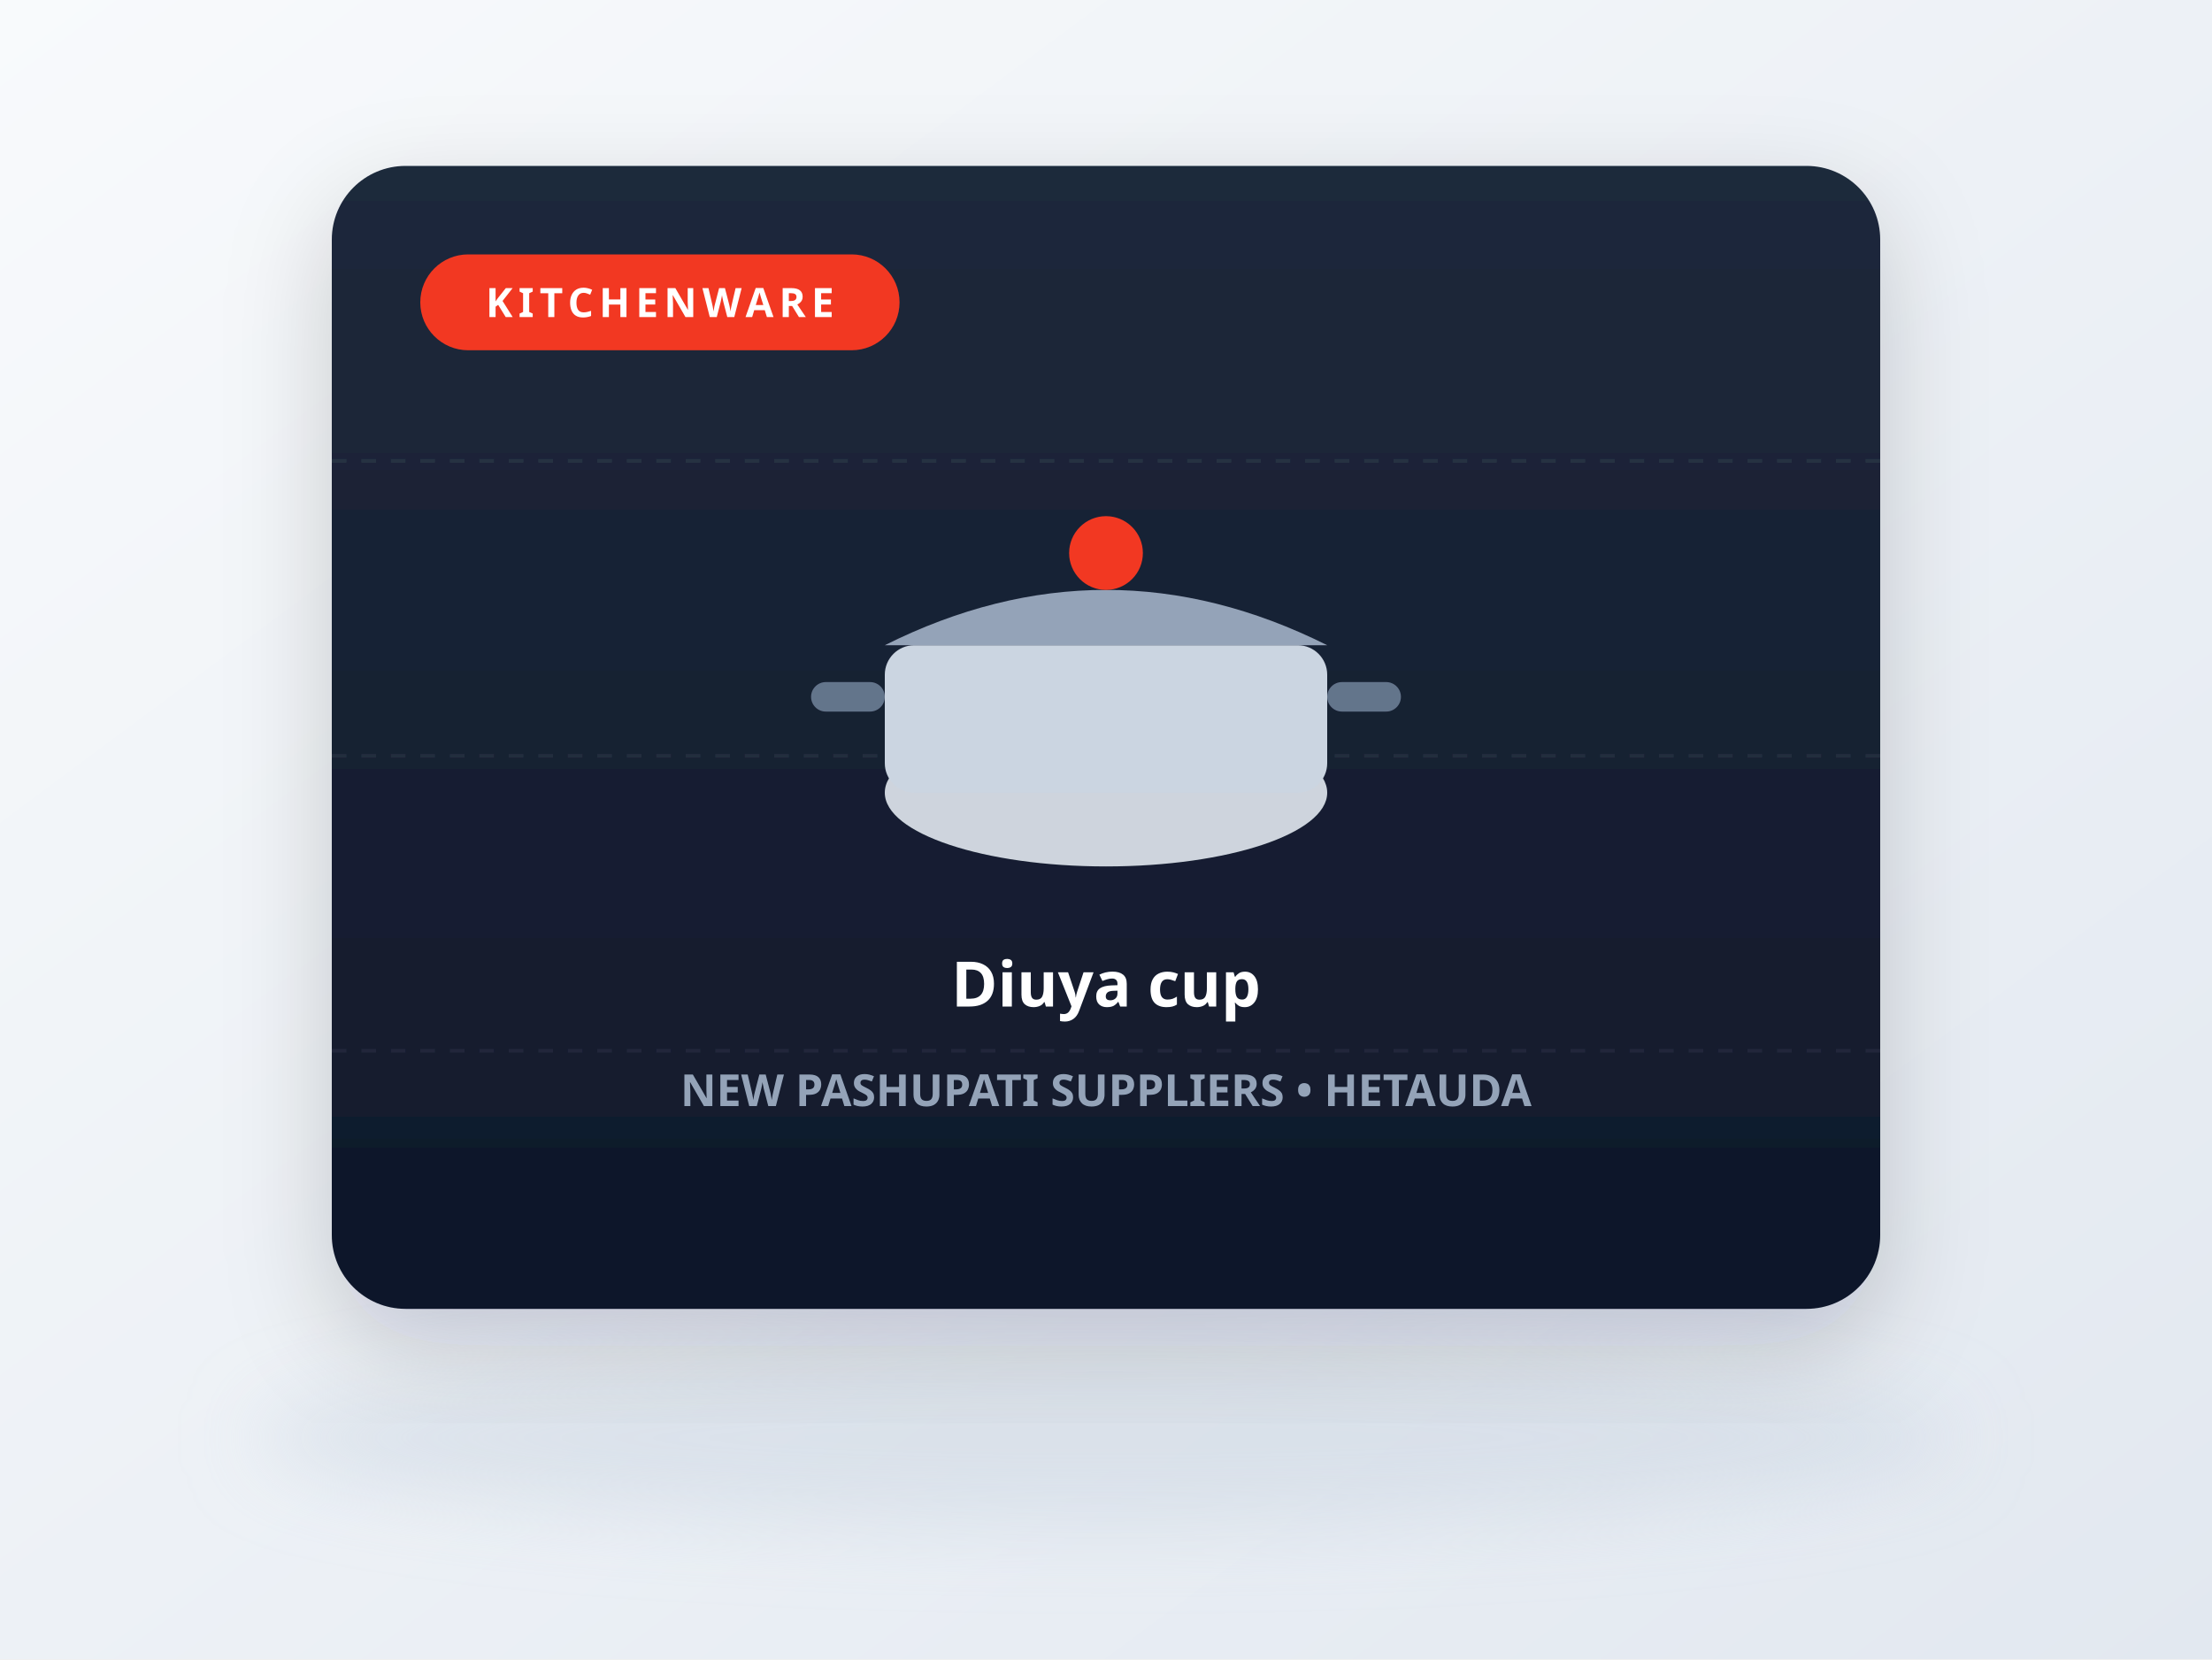
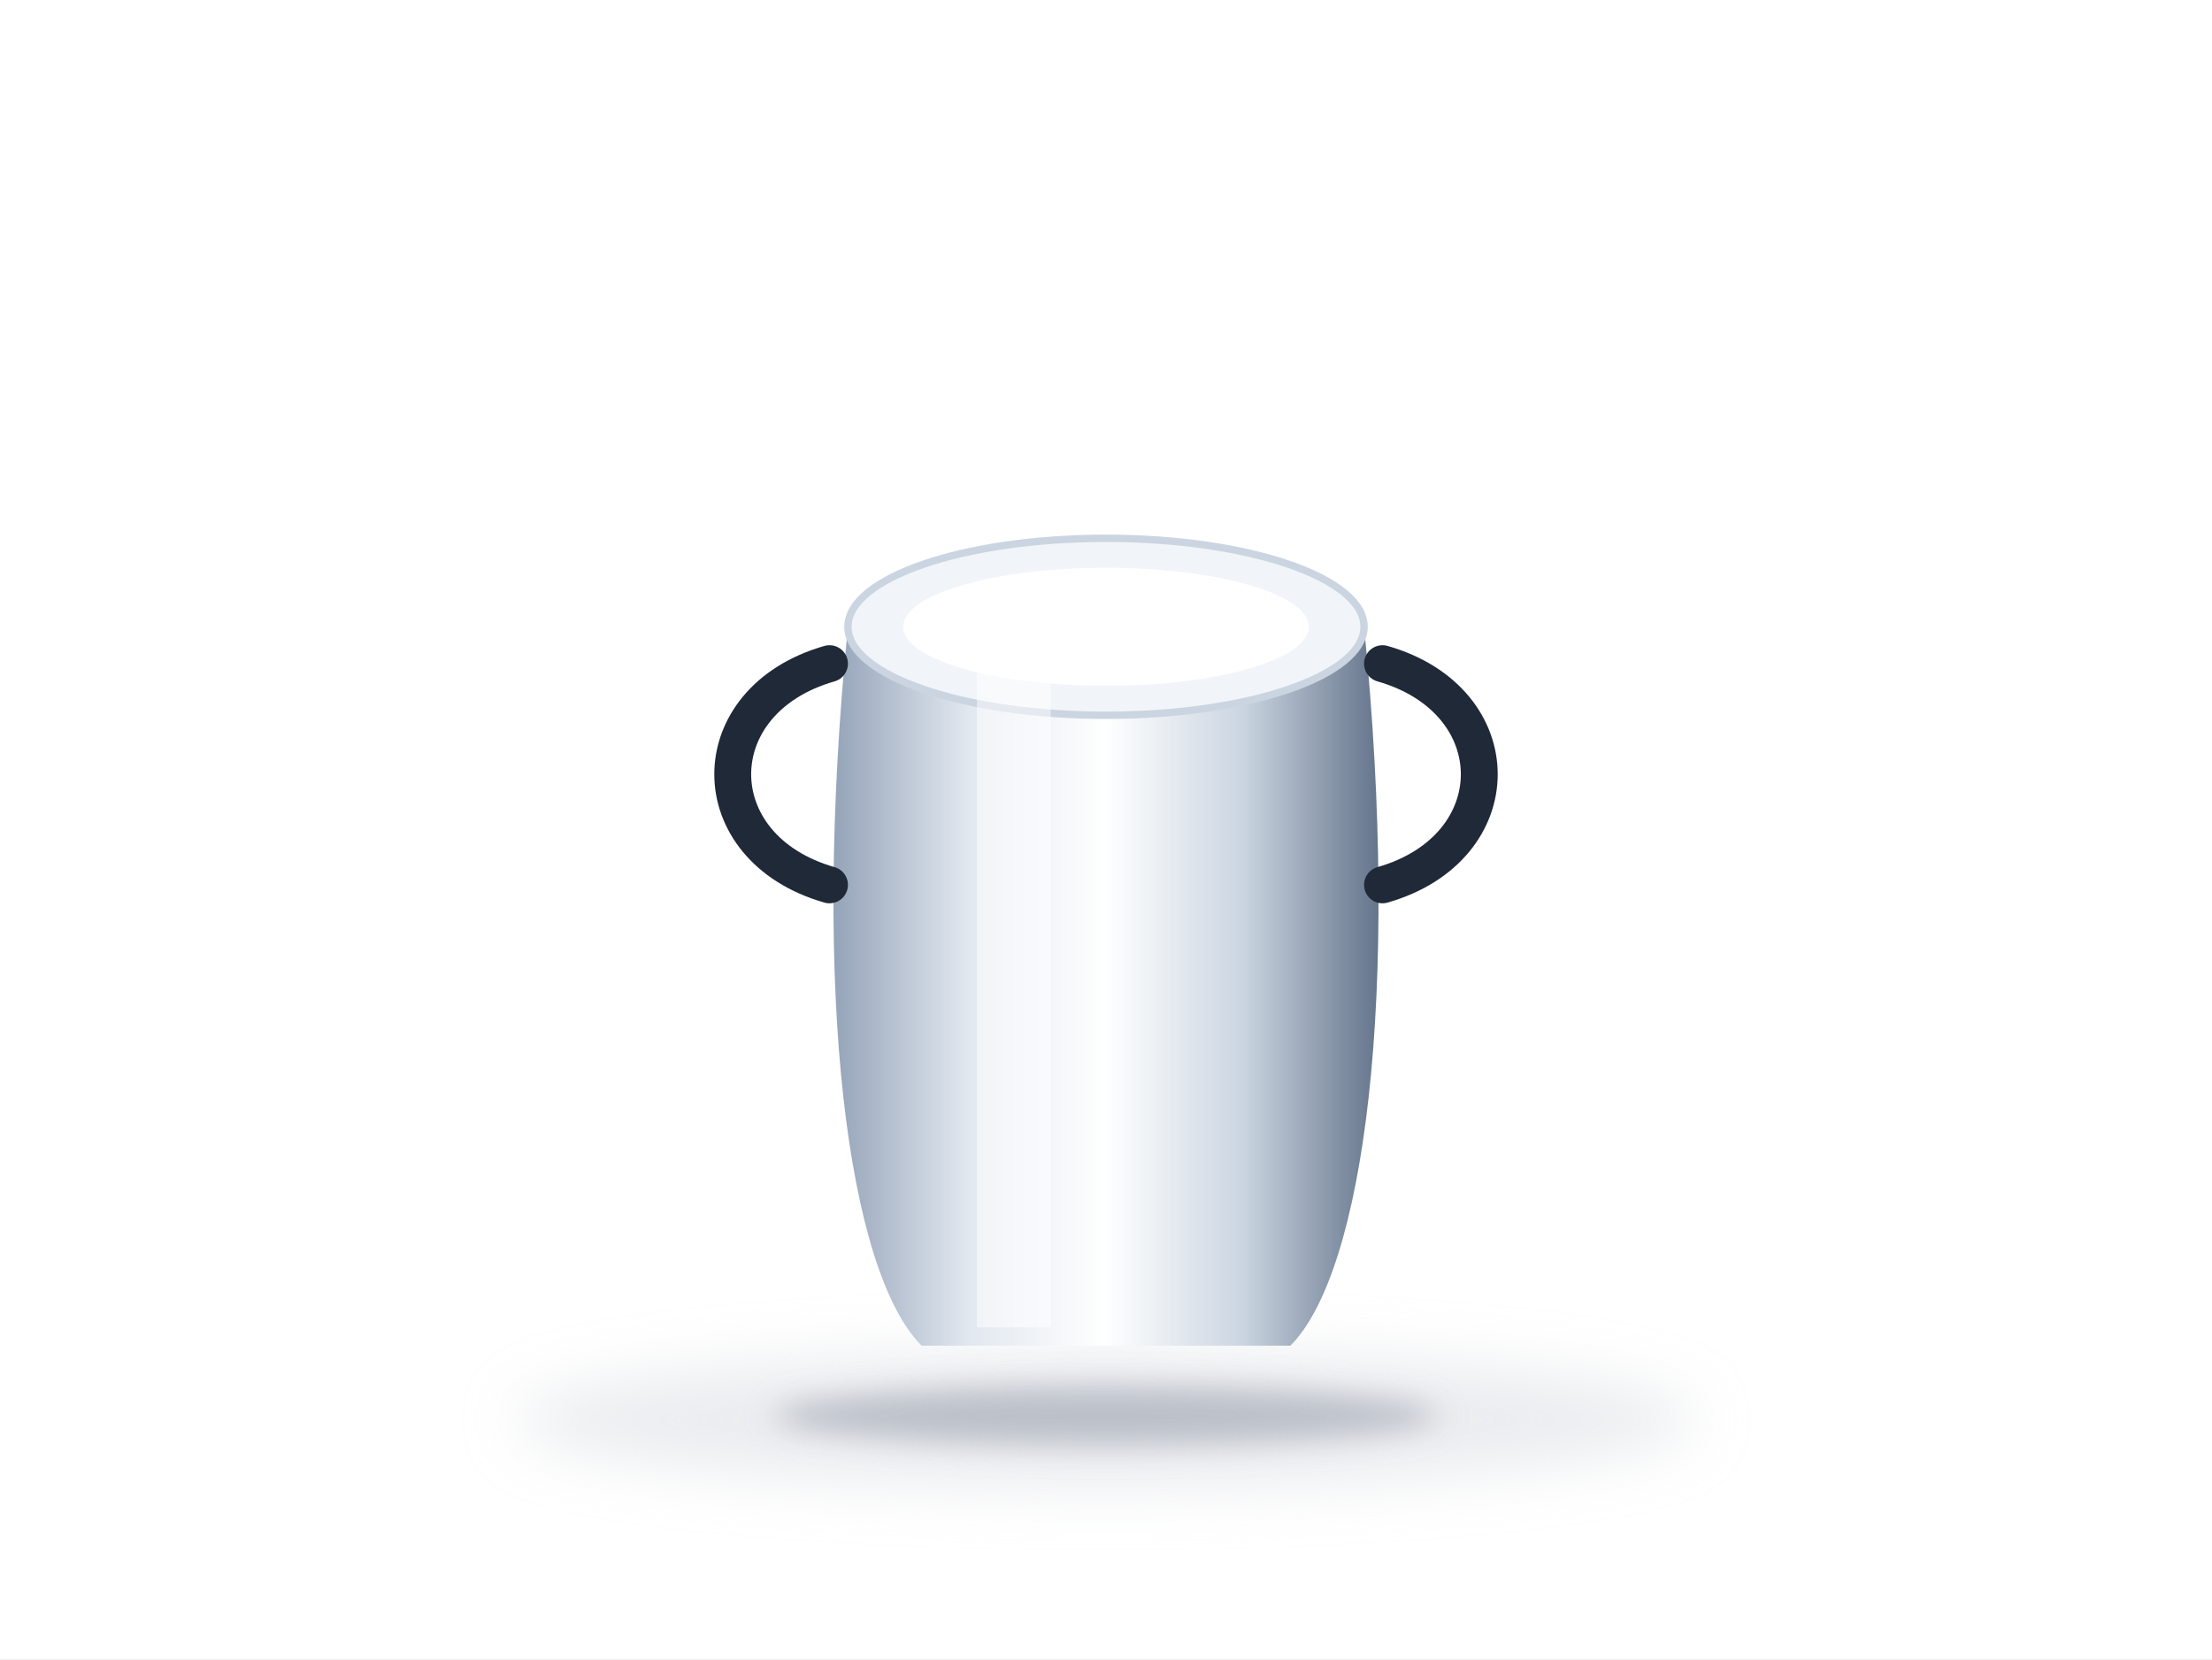
<svg xmlns="http://www.w3.org/2000/svg" viewBox="0 0 600 450" width="600" height="450">
  <defs>
-     <linearGradient id="bgGrad" x1="0%" y1="0%" x2="100%" y2="100%">
-       <stop offset="0%" stop-color="#F8FAFC" />
+     <linearGradient id="metalGrad" x1="0%" y1="0%" x2="100%" y2="0%">
+       <stop offset="0%" stop-color="#94A3B8" />
+       <stop offset="25%" stop-color="#E2E8F0" />
+       <stop offset="50%" stop-color="#FFFFFF" />
+       <stop offset="75%" stop-color="#CBD5E1" />
+       <stop offset="100%" stop-color="#64748B" />
+     </linearGradient>
+     <linearGradient id="chromeGrad" x1="0%" y1="0%" x2="0%" y2="100%">
+       <stop offset="0%" stop-color="#FFFFFF" />
+       <stop offset="35%" stop-color="#CBD5E1" />
+       <stop offset="70%" stop-color="#94A3B8" />
      <stop offset="100%" stop-color="#E2E8F0" />
    </linearGradient>
-     <linearGradient id="cardGrad" x1="0%" y1="0%" x2="0%" y2="100%">
-       <stop offset="0%" stop-color="#1E293B" />
-       <stop offset="100%" stop-color="#0F172A" />
+     <linearGradient id="brassGrad" x1="0%" y1="0%" x2="100%" y2="100%">
+       <stop offset="0%" stop-color="#FDE68A" />
+       <stop offset="30%" stop-color="#F59E0B" />
+       <stop offset="70%" stop-color="#D97706" />
+       <stop offset="100%" stop-color="#B45309" />
    </linearGradient>
-     <filter id="shadow" x="-10%" y="-10%" width="120%" height="120%">
-       <feDropShadow dx="0" dy="10" stdDeviation="14" flood-color="#0F172A" flood-opacity="0.18" />
-     </filter>
+     <linearGradient id="nonstickGrad" x1="0%" y1="0%" x2="100%" y2="100%">
+       <stop offset="0%" stop-color="#262626" />
+       <stop offset="50%" stop-color="#171717" />
+       <stop offset="100%" stop-color="#0A0A0A" />
+     </linearGradient>
+     <linearGradient id="strawGrad" x1="0%" y1="0%" x2="100%" y2="0%">
+       <stop offset="0%" stop-color="#D97706" />
+       <stop offset="50%" stop-color="#FDE68A" />
+       <stop offset="100%" stop-color="#B45309" />
+     </linearGradient>
  </defs>
-   <rect width="600" height="450" fill="url(#bgGrad)" />
-   <ellipse cx="300" cy="390" rx="230" ry="24" fill="#CBD5E1" opacity="0.5" filter="blur(10px)" />
-   <g transform="translate(90, 45)" filter="url(#shadow)">
-     <rect width="420" height="310" rx="20" fill="url(#cardGrad)" />
-     <line x1="0" y1="80" x2="420" y2="80" stroke="#FFFFFF" stroke-opacity="0.06" stroke-dasharray="4,4" />
-     <line x1="0" y1="160" x2="420" y2="160" stroke="#FFFFFF" stroke-opacity="0.06" stroke-dasharray="4,4" />
-     <line x1="0" y1="240" x2="420" y2="240" stroke="#FFFFFF" stroke-opacity="0.06" stroke-dasharray="4,4" />
-     <rect x="24" y="24" width="130" height="26" rx="13" fill="#F23822" />
-     <text x="89" y="41" font-family="system-ui, sans-serif" font-size="11" font-weight="800" fill="#FFFFFF" text-anchor="middle" letter-spacing="1.5">KITCHENWARE</text>
-     <g transform="translate(10, 10)">
-       <ellipse cx="200" cy="160" rx="60" ry="20" fill="#E2E8F0" opacity="0.9" />
-       <rect x="140" y="120" width="120" height="40" rx="8" fill="#CBD5E1" />
-       <path d="M 140 120 Q 200 90 260 120 Z" fill="#94A3B8" />
-       <circle cx="200" cy="95" r="10" fill="#F23822" />
-       <rect x="120" y="130" width="20" height="8" rx="4" fill="#64748B" />
-       <rect x="260" y="130" width="20" height="8" rx="4" fill="#64748B" />
-     </g>
-     <text x="210" y="228" font-family="system-ui, sans-serif" font-size="17" font-weight="800" fill="#FFFFFF" text-anchor="middle">Diuya cup</text>
-     <text x="210" y="255" font-family="system-ui, sans-serif" font-size="12" font-weight="600" fill="#94A3B8" text-anchor="middle">NEW PASHUPATI SUPPLIERS • HETAUDA</text>
+   <rect width="600" height="450" fill="#FFFFFF" />
+   <ellipse cx="300" cy="385" rx="160" ry="18" fill="#D1D5DB" opacity="0.45" filter="blur(8px)" />
+   <ellipse cx="300" cy="384" rx="90" ry="8" fill="#9CA3AF" opacity="0.6" filter="blur(4px)" />
+   <g id="product-artwork">
+     <path d="M 230 170 C 220 270 230 345 250 365 L 350 365 C 370 345 380 270 370 170 Z" fill="url(#metalGrad)" />
+     <ellipse cx="300" cy="170" rx="70" ry="24" fill="#F1F5F9" stroke="#CBD5E1" stroke-width="2" />
+     <ellipse cx="300" cy="170" rx="55" ry="16" fill="#FFFFFF" />
+     <rect x="265" y="180" width="20" height="180" fill="#FFFFFF" opacity="0.5" />
+     <path d="M 225 180 C 190 190 190 230 225 240" fill="none" stroke="#1F2937" stroke-width="10" stroke-linecap="round" />
+     <path d="M 375 180 C 410 190 410 230 375 240" fill="none" stroke="#1F2937" stroke-width="10" stroke-linecap="round" />
  </g>
</svg>
